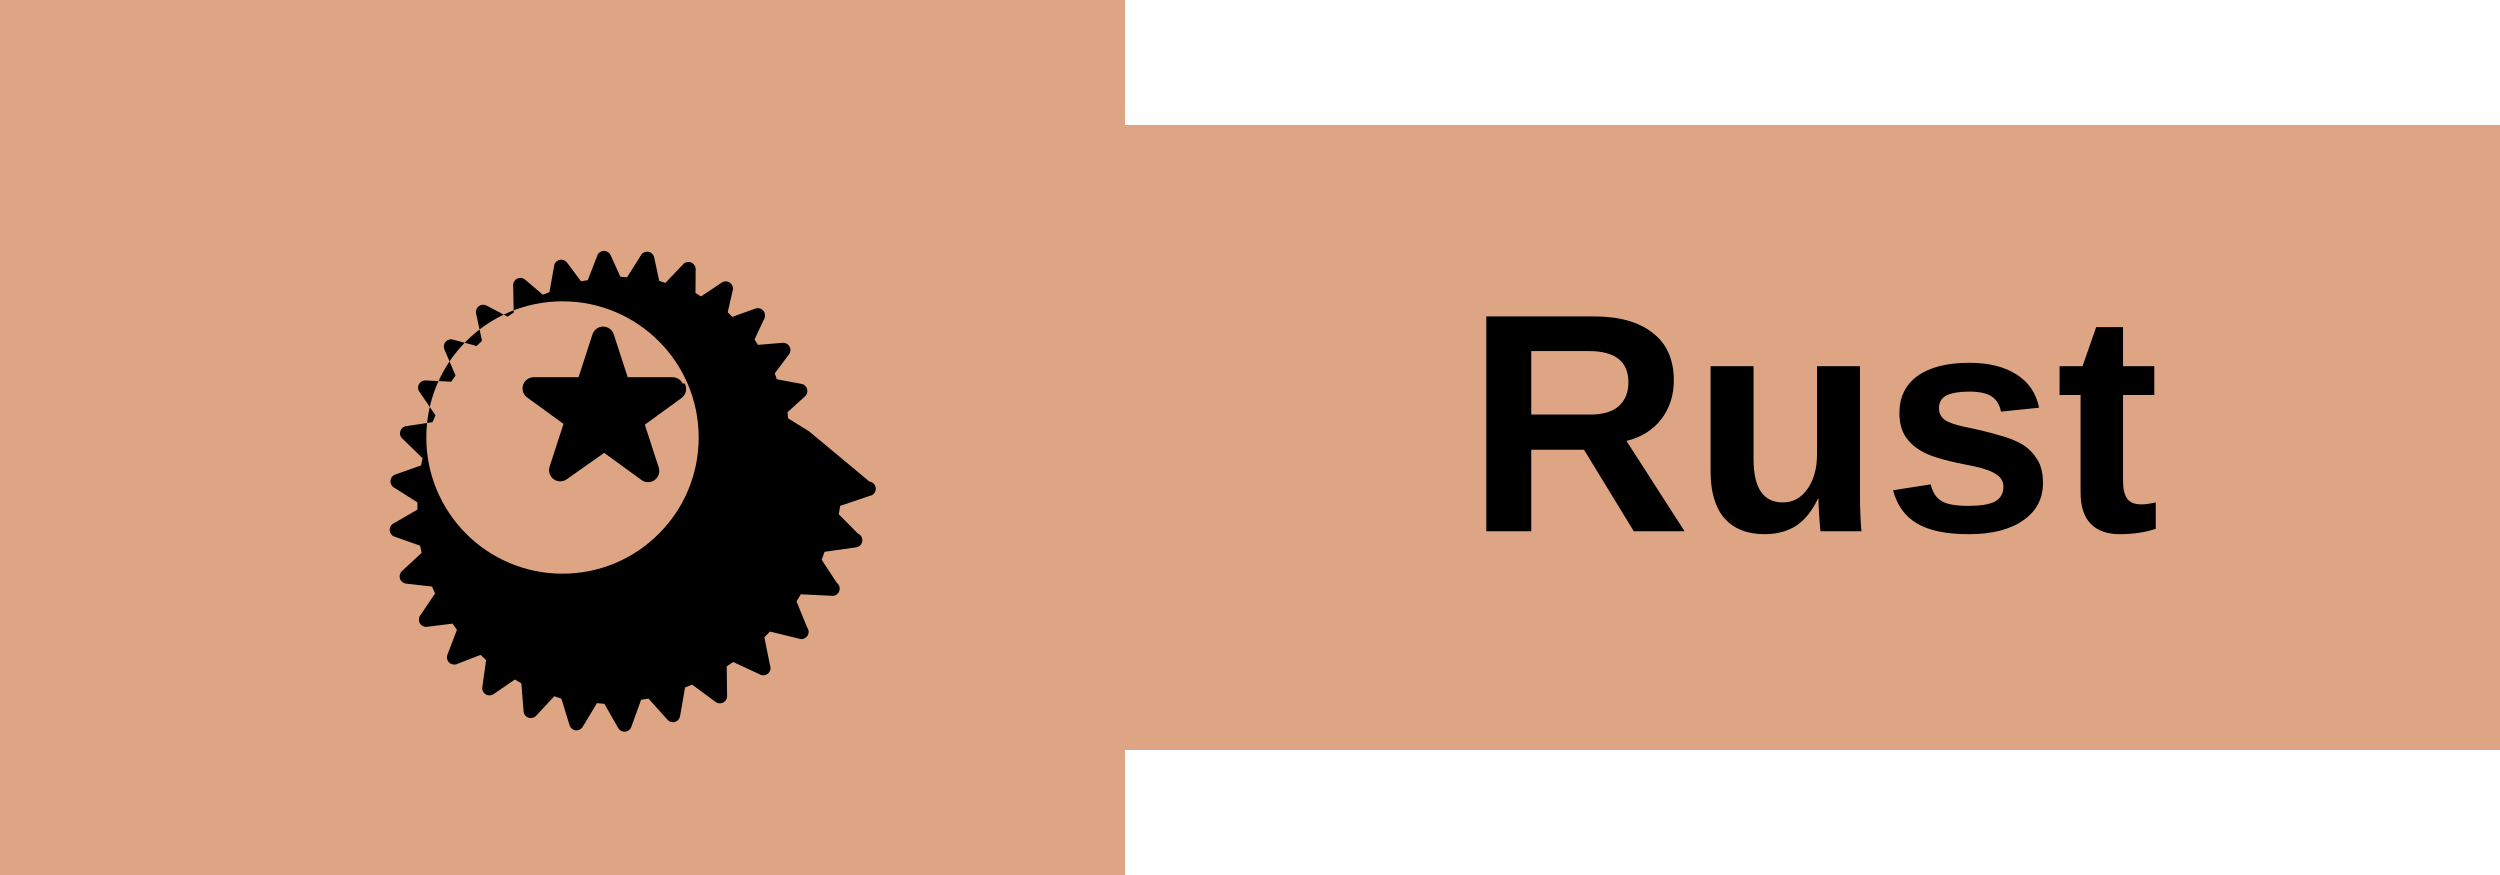
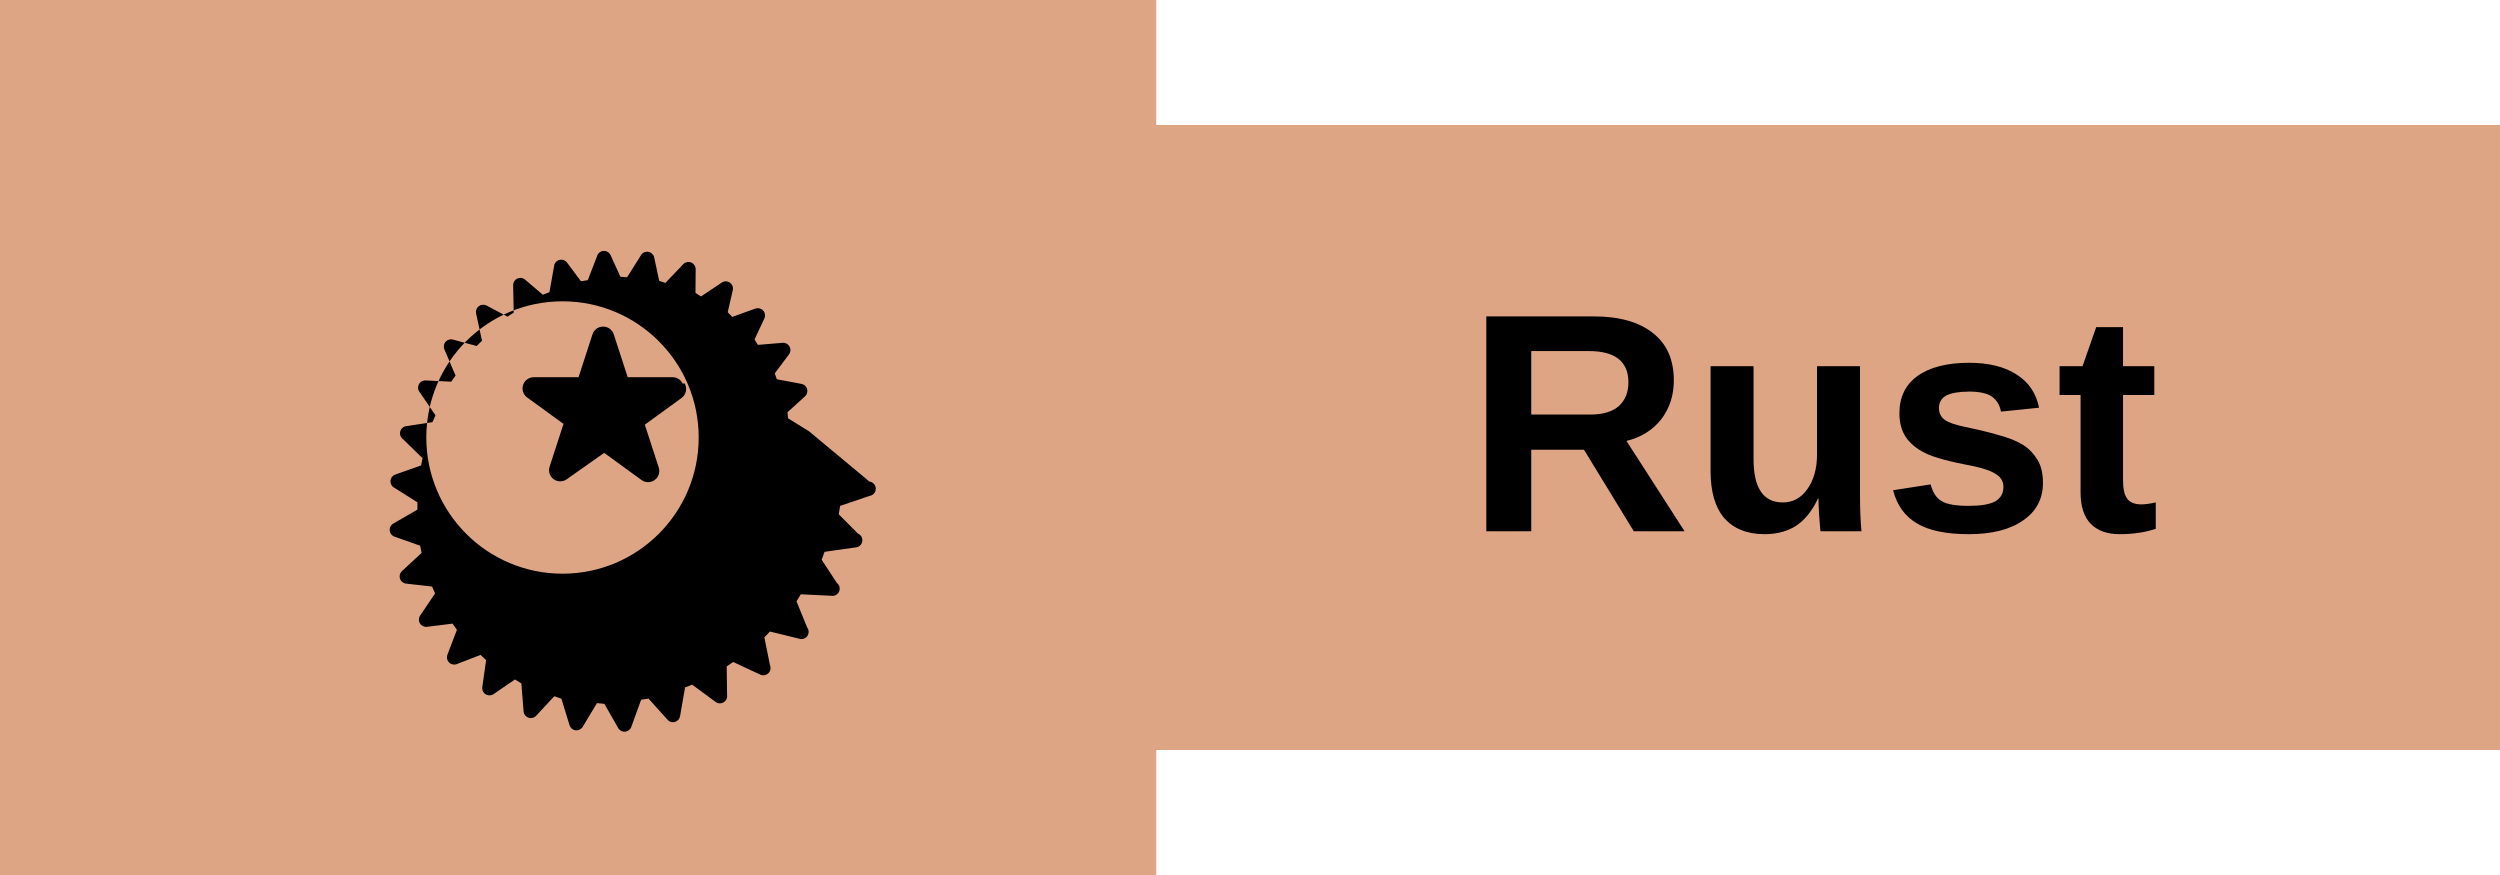
<svg xmlns="http://www.w3.org/2000/svg" width="80" height="28" viewBox="0 0 80 28">
-   <rect x="0" y="0" width="36" height="28" fill="#DEA584" rx="0" />
+   <rect x="0" y="0" width="37" height="28" fill="#DEA584" rx="0" />
  <rect x="36" y="4" width="44" height="20" fill="#DEA584" />
  <g transform="translate(10, 6) scale(0.6666667)">
    <path fill="#000000" d="M23.835 11.703l-1.008-.623-.028-.292 .857-.778a.348.348 0 00-.207-.588l-1.163-.218-.097-.283 .682-.91a.348.348 0 00-.322-.554l-1.17.096-.16-.26 .476-1.017a.348.348 0 00-.426-.468l-1.123.403-.215-.224 .251-1.095a.348.348 0 00-.51-.347l-1.025.684-.264-.17 .009-1.123a.348.348 0 00-.574-.278l-.88.923-.296-.1-.235-1.097a.348.348 0 00-.612-.177l-.696 1.102-.32-.025-.465-1.023a.348.348 0 00-.623-.048l-.478 1.236-.328.05-.67-.898a.348.348 0 00-.607.102l-.234 1.32-.32.124-.858-.733a.348.348 0 00-.565.245l.027 1.347-.298.191-1.012-.534a.348.348 0 00-.498.375l.287 1.32-.26.25-1.13-.307a.348.348 0 00-.41.485l.53 1.24-.208.296-1.206-.06a.348.348 0 00-.303.571l.753 1.103-.144.328-1.237.187a.348.348 0 00-.18.627l.942.917-.072.345-1.22.432a.348.348 0 00-.047.65l1.092.691-.003.35-1.156.668a.348.348 0 00.088.638l1.198.424.073.344-.95.882a.348.348 0 00.218.596l1.234.14.144.33-.717 1.063a.348.348 0 00.338.539l1.218-.153.21.298-.458 1.2a.348.348 0 00.443.448l1.15-.446.266.252-.183 1.298a.348.348 0 00.528.343l1.038-.712.31.19.106 1.34a.348.348 0 00.59.225l.884-.95.34.116.39 1.267a.348.348 0 00.626.097l.693-1.15.355.034.656 1.15a.348.348 0 00.635-.039l.474-1.31.355-.05.9 1.001a.348.348 0 00.616-.178l.237-1.36.34-.134 1.107.814a.348.348 0 00.57-.313l-.018-1.378.31-.211 1.273.592a.348.348 0 00.495-.434l-.27-1.34.266-.28 1.39.34a.348.348 0 00.396-.539l-.51-1.25.208-.339 1.452.07a.348.348 0 00.275-.62l-.727-1.109.14-.38 1.46-.208a.348.348 0 00.138-.67l-.916-.922.064-.405 1.413-.478a.348.348 0 00-.007-.69zM12 18.537a6.537 6.537 0 110-13.074 6.537 6.537 0 010 13.074zm5.765-9.132a.537.537 0 00-.481-.298h-2.154l-.67-2.062a.537.537 0 00-1.02 0l-.67 2.062H10.617a.537.537 0 00-.316.97l1.747 1.27-.668 2.056a.537.537 0 00.826.6L14 12.738l1.794 1.304a.537.537 0 00.826-.6l-.668-2.057 1.747-1.27a.537.537 0 00.166-.71z" />
  </g>
  <text x="58" y="17" text-anchor="middle" fill="#000000" font-family="Verdana,Arial,sans-serif" font-size="10" font-weight="600">Rust</text>
</svg>
